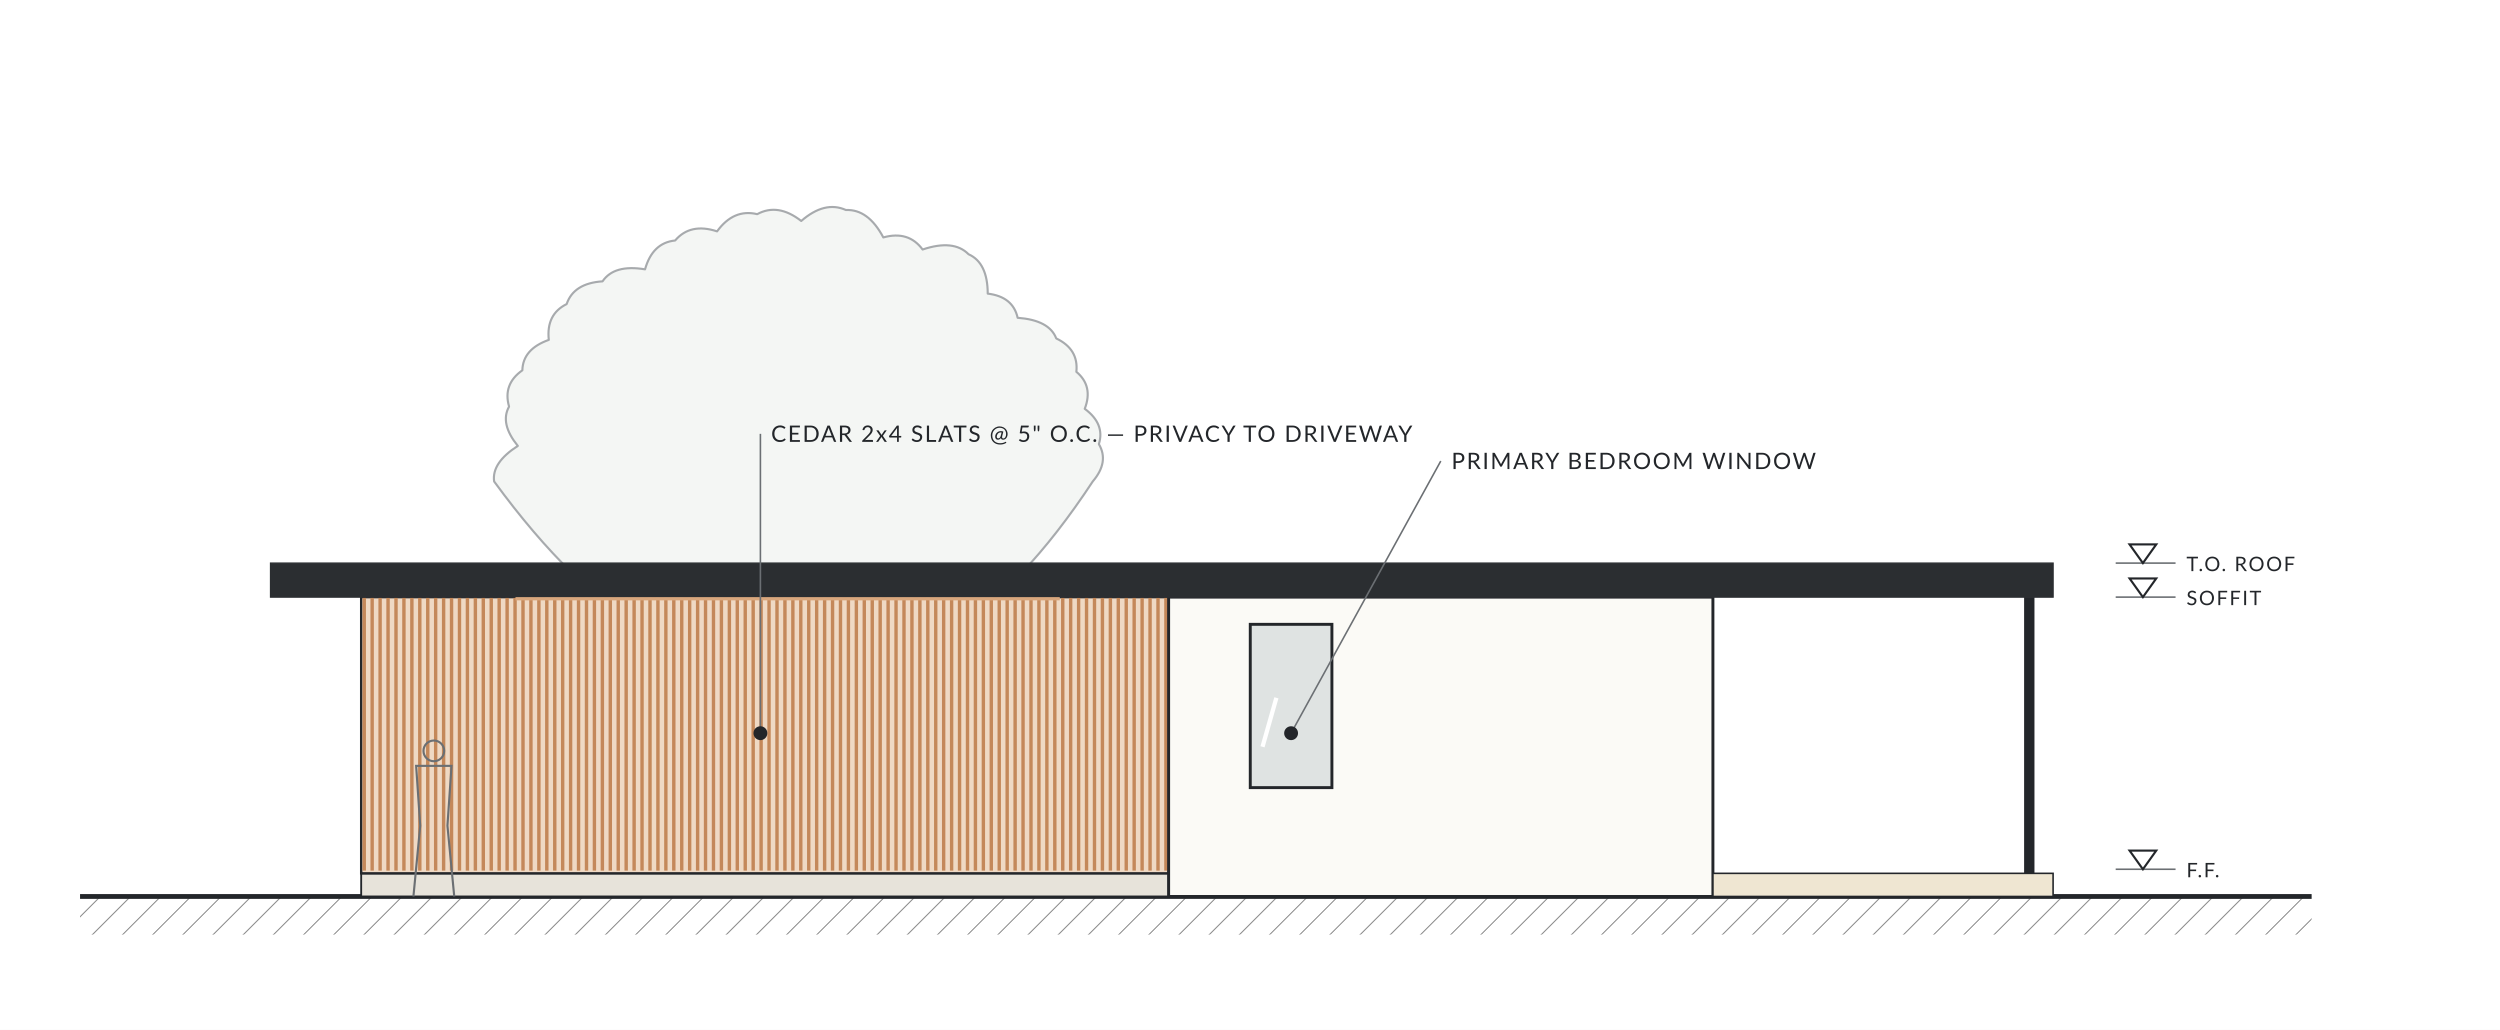
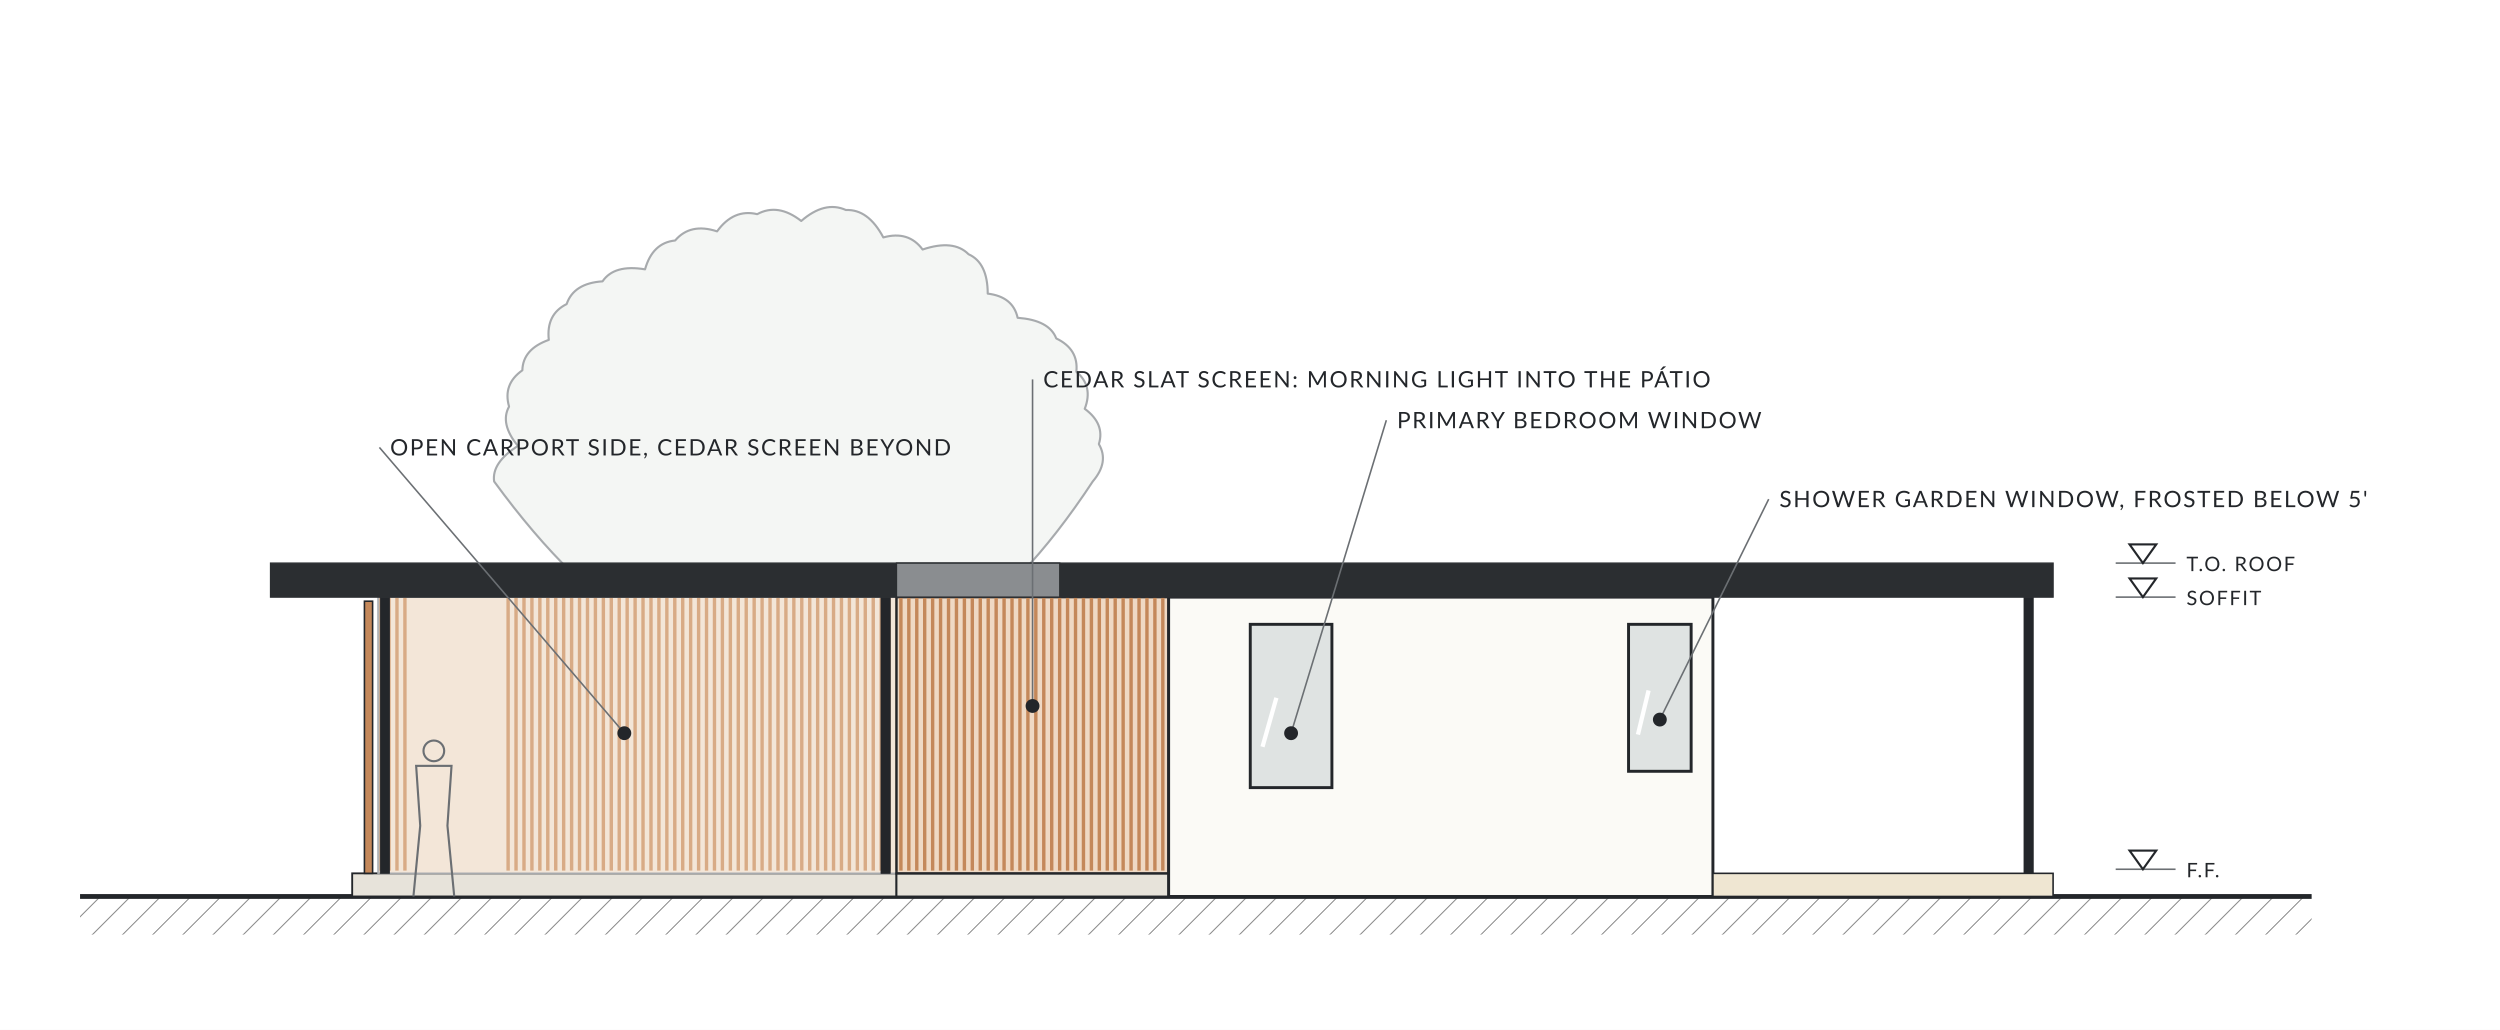
<svg xmlns="http://www.w3.org/2000/svg" viewBox="0 0 937 386" width="937" height="386" data-x0="20" data-y0="-2" data-y1="30" data-pad="30" data-scale="10.2" data-flip="1">
  <defs>
    <pattern id="pavers" width="18" height="12" patternUnits="userSpaceOnUse">
      <rect width="18" height="12" fill="#f3efe6" />
      <path d="M0 0 H18 M0 0 V12 M9 6 V12 M0 6 H18" stroke="#d2c9b6" stroke-width="0.6" />
    </pattern>
    <pattern id="dg" width="7" height="7" patternUnits="userSpaceOnUse">
      <rect width="7" height="7" fill="#f6f1e7" />
      <circle cx="2" cy="2" r="0.6" fill="#d6c7ad" />
      <circle cx="5.5" cy="5" r="0.5" fill="#d6c7ad" />
    </pattern>
    <pattern id="mosaic" width="7" height="7" patternUnits="userSpaceOnUse">
      <rect width="7" height="7" fill="#2a2a29" />
      <path d="M0 2 L3 0 L7 3 M2 7 L4 4 L7 6 M0 5 L3 4" stroke="#8b847a" stroke-width="0.5" fill="none" />
    </pattern>
    <pattern id="planting" width="9" height="9" patternUnits="userSpaceOnUse">
      <rect width="9" height="9" fill="#eef1e8" />
      <circle cx="2.5" cy="2.5" r="1.1" fill="none" stroke="#a9b89a" stroke-width="0.5" />
      <circle cx="7" cy="6.5" r="0.8" fill="none" stroke="#a9b89a" stroke-width="0.5" />
    </pattern>
    <pattern id="lawn" width="6" height="6" patternUnits="userSpaceOnUse">
      <rect width="6" height="6" fill="#eef1e6" />
      <path d="M1 5 l1 -2 M4 2 l1 -2" stroke="#b9c4a3" stroke-width="0.6" />
    </pattern>
    <pattern id="stone" width="16" height="8" patternUnits="userSpaceOnUse">
      <rect width="16" height="8" fill="#efe6d2" />
      <path d="M0 0 H16 M0 4 H16 M5 0 V4 M12 4 V8" stroke="#c9b993" stroke-width="0.5" />
    </pattern>
    <pattern id="diag" width="5" height="5" patternUnits="userSpaceOnUse" patternTransform="rotate(45)">
      <rect width="5" height="5" fill="#ffffff" />
      <line x1="0" y1="0" x2="0" y2="5" stroke="#9a9a9a" stroke-width="0.6" />
    </pattern>
    <pattern id="earth" width="8" height="8" patternUnits="userSpaceOnUse" patternTransform="rotate(45)">
      <rect width="8" height="8" fill="#ffffff" />
      <line x1="0" y1="0" x2="0" y2="8" stroke="#8a8a8a" stroke-width="0.7" />
    </pattern>
  </defs>
  <rect width="100%" height="100%" fill="#ffffff" />
  <path d="M 409.56,180.45 Q 415.80,173.13 411.85,166.45 Q 414.23,158.89 406.56,153.22 Q 409.85,144.70 403.42,139.35 Q 404.32,130.87 395.88,126.84 Q 393.26,119.98 381.41,119.11 Q 379.68,111.20 370.20,110.05 Q 370.17,98.48 363.01,95.29 Q 357.41,89.61 345.79,93.52 Q 340.52,86.36 331.07,88.99 Q 325.42,78.35 317.06,78.72 Q 309.15,75.14 300.30,82.82 Q 291.59,76.01 283.80,80.27 Q 274.96,78.16 268.76,86.72 Q 258.76,83.42 253.04,90.14 Q 244.56,90.99 241.76,100.95 Q 230.19,99.01 225.83,105.45 Q 215.03,106.15 212.38,113.97 Q 204.65,117.80 205.69,127.39 Q 195.98,130.83 195.78,138.79 Q 188.39,143.99 190.80,152.39 Q 187.27,158.76 194.08,167.12 Q 184.22,173.46 185.20,180.45 Q 244.20,261.23 300.30,245.93 Q 356.40,261.23 409.56,180.45 Z" fill="rgba(95,116,88,0.07)" stroke="#a7aaad" stroke-width="0.8" stroke-linejoin="round" />
  <rect x="30.00" y="336.00" width="836.40" height="14.28" fill="url(#earth)" stroke="none" stroke-width="1.0" />
  <line x1="30.00" y1="336.00" x2="866.40" y2="336.00" stroke="#23262a" stroke-width="1.8" />
-   <rect x="135.37" y="327.33" width="302.63" height="8.67" fill="#e7e3da" stroke="#23262a" stroke-width="0.7" />
-   <rect x="135.37" y="223.80" width="302.63" height="103.53" fill="#efd9c4" stroke="#23262a" stroke-width="0.9" />
-   <rect x="135.88" y="224.00" width="1.28" height="102.31" fill="#c4885a" stroke="none" stroke-width="1.0" />
-   <rect x="138.85" y="224.00" width="1.27" height="102.31" fill="#c4885a" stroke="none" stroke-width="1.0" />
-   <rect x="141.83" y="224.00" width="1.27" height="102.31" fill="#c4885a" stroke="none" stroke-width="1.0" />
-   <rect x="144.80" y="224.00" width="1.28" height="102.31" fill="#c4885a" stroke="none" stroke-width="1.0" />
-   <rect x="147.78" y="224.00" width="1.28" height="102.31" fill="#c4885a" stroke="none" stroke-width="1.0" />
-   <rect x="150.75" y="224.00" width="1.28" height="102.31" fill="#c4885a" stroke="none" stroke-width="1.0" />
-   <rect x="153.73" y="224.00" width="1.28" height="102.31" fill="#c4885a" stroke="none" stroke-width="1.0" />
-   <rect x="156.70" y="224.00" width="1.28" height="102.31" fill="#c4885a" stroke="none" stroke-width="1.0" />
-   <rect x="159.68" y="224.00" width="1.28" height="102.31" fill="#c4885a" stroke="none" stroke-width="1.0" />
-   <rect x="162.65" y="224.00" width="1.27" height="102.31" fill="#c4885a" stroke="none" stroke-width="1.0" />
-   <rect x="165.63" y="224.00" width="1.28" height="102.31" fill="#c4885a" stroke="none" stroke-width="1.0" />
-   <rect x="168.60" y="224.00" width="1.28" height="102.31" fill="#c4885a" stroke="none" stroke-width="1.0" />
-   <rect x="171.58" y="224.00" width="1.27" height="102.31" fill="#c4885a" stroke="none" stroke-width="1.0" />
-   <rect x="174.55" y="224.00" width="1.28" height="102.31" fill="#c4885a" stroke="none" stroke-width="1.0" />
-   <rect x="177.53" y="224.00" width="1.28" height="102.31" fill="#c4885a" stroke="none" stroke-width="1.0" />
-   <rect x="180.50" y="224.00" width="1.28" height="102.31" fill="#c4885a" stroke="none" stroke-width="1.0" />
-   <rect x="183.48" y="224.00" width="1.28" height="102.31" fill="#c4885a" stroke="none" stroke-width="1.0" />
-   <rect x="186.45" y="224.00" width="1.28" height="102.31" fill="#c4885a" stroke="none" stroke-width="1.0" />
-   <rect x="189.43" y="224.00" width="1.28" height="102.31" fill="#c4885a" stroke="none" stroke-width="1.0" />
-   <rect x="192.40" y="224.00" width="1.28" height="102.31" fill="#c4885a" stroke="none" stroke-width="1.0" />
-   <rect x="195.38" y="224.00" width="1.28" height="102.31" fill="#c4885a" stroke="none" stroke-width="1.0" />
-   <rect x="198.35" y="224.00" width="1.28" height="102.31" fill="#c4885a" stroke="none" stroke-width="1.0" />
-   <rect x="201.33" y="224.00" width="1.28" height="102.31" fill="#c4885a" stroke="none" stroke-width="1.0" />
-   <rect x="204.30" y="224.00" width="1.28" height="102.31" fill="#c4885a" stroke="none" stroke-width="1.0" />
-   <rect x="207.28" y="224.00" width="1.28" height="102.31" fill="#c4885a" stroke="none" stroke-width="1.0" />
-   <rect x="210.25" y="224.00" width="1.28" height="102.31" fill="#c4885a" stroke="none" stroke-width="1.0" />
-   <rect x="213.23" y="224.00" width="1.27" height="102.31" fill="#c4885a" stroke="none" stroke-width="1.0" />
-   <rect x="216.20" y="224.00" width="1.28" height="102.31" fill="#c4885a" stroke="none" stroke-width="1.0" />
-   <rect x="219.18" y="224.00" width="1.28" height="102.31" fill="#c4885a" stroke="none" stroke-width="1.0" />
-   <rect x="222.15" y="224.00" width="1.27" height="102.31" fill="#c4885a" stroke="none" stroke-width="1.0" />
-   <rect x="225.13" y="224.00" width="1.28" height="102.31" fill="#c4885a" stroke="none" stroke-width="1.0" />
-   <rect x="228.10" y="224.00" width="1.28" height="102.31" fill="#c4885a" stroke="none" stroke-width="1.0" />
-   <rect x="231.08" y="224.00" width="1.27" height="102.31" fill="#c4885a" stroke="none" stroke-width="1.0" />
-   <rect x="234.05" y="224.00" width="1.28" height="102.31" fill="#c4885a" stroke="none" stroke-width="1.0" />
-   <rect x="237.03" y="224.00" width="1.28" height="102.31" fill="#c4885a" stroke="none" stroke-width="1.0" />
-   <rect x="240.00" y="224.00" width="1.27" height="102.31" fill="#c4885a" stroke="none" stroke-width="1.0" />
-   <rect x="242.98" y="224.00" width="1.28" height="102.31" fill="#c4885a" stroke="none" stroke-width="1.0" />
-   <rect x="245.95" y="224.00" width="1.28" height="102.31" fill="#c4885a" stroke="none" stroke-width="1.0" />
-   <rect x="248.93" y="224.00" width="1.27" height="102.31" fill="#c4885a" stroke="none" stroke-width="1.0" />
-   <rect x="251.90" y="224.00" width="1.28" height="102.31" fill="#c4885a" stroke="none" stroke-width="1.0" />
-   <rect x="254.88" y="224.00" width="1.27" height="102.31" fill="#c4885a" stroke="none" stroke-width="1.0" />
-   <rect x="257.85" y="224.00" width="1.27" height="102.31" fill="#c4885a" stroke="none" stroke-width="1.0" />
-   <rect x="260.83" y="224.00" width="1.28" height="102.31" fill="#c4885a" stroke="none" stroke-width="1.0" />
-   <rect x="263.80" y="224.00" width="1.27" height="102.31" fill="#c4885a" stroke="none" stroke-width="1.0" />
-   <rect x="266.78" y="224.00" width="1.27" height="102.31" fill="#c4885a" stroke="none" stroke-width="1.0" />
-   <rect x="269.75" y="224.00" width="1.27" height="102.31" fill="#c4885a" stroke="none" stroke-width="1.0" />
-   <rect x="272.73" y="224.00" width="1.28" height="102.31" fill="#c4885a" stroke="none" stroke-width="1.0" />
-   <rect x="275.70" y="224.00" width="1.27" height="102.31" fill="#c4885a" stroke="none" stroke-width="1.0" />
-   <rect x="278.68" y="224.00" width="1.27" height="102.31" fill="#c4885a" stroke="none" stroke-width="1.0" />
-   <rect x="281.65" y="224.00" width="1.28" height="102.31" fill="#c4885a" stroke="none" stroke-width="1.0" />
-   <rect x="284.63" y="224.00" width="1.27" height="102.31" fill="#c4885a" stroke="none" stroke-width="1.0" />
-   <rect x="287.60" y="224.00" width="1.27" height="102.31" fill="#c4885a" stroke="none" stroke-width="1.0" />
-   <rect x="290.58" y="224.00" width="1.28" height="102.31" fill="#c4885a" stroke="none" stroke-width="1.0" />
-   <rect x="293.55" y="224.00" width="1.28" height="102.31" fill="#c4885a" stroke="none" stroke-width="1.0" />
-   <rect x="296.53" y="224.00" width="1.27" height="102.31" fill="#c4885a" stroke="none" stroke-width="1.0" />
-   <rect x="299.50" y="224.00" width="1.27" height="102.31" fill="#c4885a" stroke="none" stroke-width="1.0" />
-   <rect x="302.48" y="224.00" width="1.27" height="102.31" fill="#c4885a" stroke="none" stroke-width="1.0" />
-   <rect x="305.45" y="224.00" width="1.27" height="102.31" fill="#c4885a" stroke="none" stroke-width="1.0" />
-   <rect x="308.43" y="224.00" width="1.28" height="102.31" fill="#c4885a" stroke="none" stroke-width="1.0" />
-   <rect x="311.40" y="224.00" width="1.28" height="102.31" fill="#c4885a" stroke="none" stroke-width="1.0" />
-   <rect x="314.38" y="224.00" width="1.27" height="102.31" fill="#c4885a" stroke="none" stroke-width="1.0" />
-   <rect x="317.35" y="224.00" width="1.27" height="102.31" fill="#c4885a" stroke="none" stroke-width="1.0" />
-   <rect x="320.33" y="224.00" width="1.27" height="102.31" fill="#c4885a" stroke="none" stroke-width="1.0" />
-   <rect x="323.30" y="224.00" width="1.27" height="102.31" fill="#c4885a" stroke="none" stroke-width="1.0" />
-   <rect x="326.28" y="224.00" width="1.28" height="102.31" fill="#c4885a" stroke="none" stroke-width="1.0" />
-   <rect x="329.25" y="224.00" width="1.28" height="102.31" fill="#c4885a" stroke="none" stroke-width="1.0" />
-   <rect x="332.23" y="224.00" width="1.27" height="102.31" fill="#c4885a" stroke="none" stroke-width="1.0" />
-   <rect x="335.20" y="224.00" width="1.27" height="102.31" fill="#c4885a" stroke="none" stroke-width="1.0" />
-   <rect x="338.18" y="224.00" width="1.27" height="102.31" fill="#c4885a" stroke="none" stroke-width="1.0" />
-   <rect x="341.15" y="224.00" width="1.28" height="102.31" fill="#c4885a" stroke="none" stroke-width="1.0" />
-   <rect x="344.13" y="224.00" width="1.28" height="102.31" fill="#c4885a" stroke="none" stroke-width="1.0" />
-   <rect x="347.10" y="224.00" width="1.28" height="102.31" fill="#c4885a" stroke="none" stroke-width="1.0" />
-   <rect x="350.08" y="224.00" width="1.27" height="102.31" fill="#c4885a" stroke="none" stroke-width="1.0" />
-   <rect x="353.05" y="224.00" width="1.27" height="102.31" fill="#c4885a" stroke="none" stroke-width="1.0" />
-   <rect x="356.03" y="224.00" width="1.27" height="102.31" fill="#c4885a" stroke="none" stroke-width="1.0" />
-   <rect x="359.00" y="224.00" width="1.28" height="102.31" fill="#c4885a" stroke="none" stroke-width="1.0" />
-   <rect x="361.98" y="224.00" width="1.28" height="102.31" fill="#c4885a" stroke="none" stroke-width="1.0" />
-   <rect x="364.95" y="224.00" width="1.28" height="102.31" fill="#c4885a" stroke="none" stroke-width="1.0" />
-   <rect x="367.93" y="224.00" width="1.27" height="102.31" fill="#c4885a" stroke="none" stroke-width="1.0" />
-   <rect x="370.90" y="224.00" width="1.27" height="102.31" fill="#c4885a" stroke="none" stroke-width="1.0" />
-   <rect x="373.88" y="224.00" width="1.27" height="102.31" fill="#c4885a" stroke="none" stroke-width="1.0" />
-   <rect x="376.85" y="224.00" width="1.28" height="102.31" fill="#c4885a" stroke="none" stroke-width="1.0" />
-   <rect x="379.83" y="224.00" width="1.28" height="102.31" fill="#c4885a" stroke="none" stroke-width="1.0" />
-   <rect x="382.80" y="224.00" width="1.27" height="102.31" fill="#c4885a" stroke="none" stroke-width="1.0" />
-   <rect x="385.78" y="224.00" width="1.27" height="102.31" fill="#c4885a" stroke="none" stroke-width="1.0" />
-   <rect x="388.75" y="224.00" width="1.27" height="102.31" fill="#c4885a" stroke="none" stroke-width="1.0" />
-   <rect x="391.73" y="224.00" width="1.27" height="102.31" fill="#c4885a" stroke="none" stroke-width="1.0" />
-   <rect x="394.70" y="224.00" width="1.28" height="102.31" fill="#c4885a" stroke="none" stroke-width="1.0" />
-   <rect x="397.68" y="224.00" width="1.28" height="102.31" fill="#c4885a" stroke="none" stroke-width="1.0" />
-   <rect x="400.65" y="224.00" width="1.27" height="102.31" fill="#c4885a" stroke="none" stroke-width="1.0" />
-   <rect x="403.63" y="224.00" width="1.27" height="102.31" fill="#c4885a" stroke="none" stroke-width="1.0" />
-   <rect x="406.60" y="224.00" width="1.27" height="102.31" fill="#c4885a" stroke="none" stroke-width="1.0" />
-   <rect x="409.58" y="224.00" width="1.27" height="102.31" fill="#c4885a" stroke="none" stroke-width="1.0" />
-   <rect x="412.55" y="224.00" width="1.28" height="102.31" fill="#c4885a" stroke="none" stroke-width="1.0" />
-   <rect x="415.53" y="224.00" width="1.28" height="102.31" fill="#c4885a" stroke="none" stroke-width="1.0" />
-   <rect x="418.50" y="224.00" width="1.27" height="102.31" fill="#c4885a" stroke="none" stroke-width="1.0" />
-   <rect x="421.48" y="224.00" width="1.27" height="102.31" fill="#c4885a" stroke="none" stroke-width="1.0" />
-   <rect x="424.45" y="224.00" width="1.27" height="102.31" fill="#c4885a" stroke="none" stroke-width="1.0" />
-   <rect x="427.43" y="224.00" width="1.27" height="102.31" fill="#c4885a" stroke="none" stroke-width="1.0" />
-   <rect x="430.40" y="224.00" width="1.28" height="102.31" fill="#c4885a" stroke="none" stroke-width="1.0" />
-   <rect x="433.38" y="224.00" width="1.28" height="102.31" fill="#c4885a" stroke="none" stroke-width="1.0" />
-   <rect x="436.35" y="224.00" width="1.27" height="102.31" fill="#c4885a" stroke="none" stroke-width="1.0" />
+   <rect x="132.00" y="327.33" width="204.00" height="8.67" fill="#e7e3da" stroke="#23262a" stroke-width="0.7" />
+   <rect x="141.69" y="223.80" width="194.31" height="103.53" fill="#f3e6d8" stroke="#a7aaad" stroke-width="0.6" />
+   <rect x="142.20" y="224.00" width="1.28" height="102.31" fill="#d8ab86" stroke="none" stroke-width="1.0" />
+   <rect x="145.18" y="224.00" width="1.27" height="102.31" fill="#d8ab86" stroke="none" stroke-width="1.0" />
+   <rect x="148.15" y="224.00" width="1.27" height="102.31" fill="#d8ab86" stroke="none" stroke-width="1.0" />
+   <rect x="151.13" y="224.00" width="1.27" height="102.31" fill="#d8ab86" stroke="none" stroke-width="1.0" />
+   <rect x="189.80" y="224.00" width="1.28" height="102.31" fill="#d8ab86" stroke="none" stroke-width="1.0" />
+   <rect x="192.77" y="224.00" width="1.28" height="102.31" fill="#d8ab86" stroke="none" stroke-width="1.0" />
+   <rect x="195.75" y="224.00" width="1.28" height="102.31" fill="#d8ab86" stroke="none" stroke-width="1.0" />
+   <rect x="198.72" y="224.00" width="1.28" height="102.31" fill="#d8ab86" stroke="none" stroke-width="1.0" />
+   <rect x="201.70" y="224.00" width="1.28" height="102.31" fill="#d8ab86" stroke="none" stroke-width="1.0" />
+   <rect x="204.67" y="224.00" width="1.28" height="102.31" fill="#d8ab86" stroke="none" stroke-width="1.0" />
+   <rect x="207.65" y="224.00" width="1.28" height="102.31" fill="#d8ab86" stroke="none" stroke-width="1.0" />
+   <rect x="210.62" y="224.00" width="1.28" height="102.31" fill="#d8ab86" stroke="none" stroke-width="1.0" />
+   <rect x="213.60" y="224.00" width="1.28" height="102.31" fill="#d8ab86" stroke="none" stroke-width="1.0" />
+   <rect x="216.57" y="224.00" width="1.28" height="102.31" fill="#d8ab86" stroke="none" stroke-width="1.0" />
+   <rect x="219.55" y="224.00" width="1.28" height="102.31" fill="#d8ab86" stroke="none" stroke-width="1.0" />
+   <rect x="222.52" y="224.00" width="1.28" height="102.31" fill="#d8ab86" stroke="none" stroke-width="1.0" />
+   <rect x="225.50" y="224.00" width="1.28" height="102.31" fill="#d8ab86" stroke="none" stroke-width="1.0" />
+   <rect x="228.47" y="224.00" width="1.28" height="102.31" fill="#d8ab86" stroke="none" stroke-width="1.0" />
+   <rect x="231.45" y="224.00" width="1.27" height="102.31" fill="#d8ab86" stroke="none" stroke-width="1.0" />
+   <rect x="234.42" y="224.00" width="1.28" height="102.31" fill="#d8ab86" stroke="none" stroke-width="1.0" />
+   <rect x="237.40" y="224.00" width="1.28" height="102.31" fill="#d8ab86" stroke="none" stroke-width="1.0" />
+   <rect x="240.37" y="224.00" width="1.27" height="102.31" fill="#d8ab86" stroke="none" stroke-width="1.0" />
+   <rect x="243.35" y="224.00" width="1.28" height="102.31" fill="#d8ab86" stroke="none" stroke-width="1.0" />
+   <rect x="246.32" y="224.00" width="1.28" height="102.31" fill="#d8ab86" stroke="none" stroke-width="1.0" />
+   <rect x="249.30" y="224.00" width="1.27" height="102.31" fill="#d8ab86" stroke="none" stroke-width="1.0" />
+   <rect x="252.27" y="224.00" width="1.28" height="102.31" fill="#d8ab86" stroke="none" stroke-width="1.0" />
+   <rect x="255.25" y="224.00" width="1.27" height="102.31" fill="#d8ab86" stroke="none" stroke-width="1.0" />
+   <rect x="258.22" y="224.00" width="1.27" height="102.31" fill="#d8ab86" stroke="none" stroke-width="1.0" />
+   <rect x="261.20" y="224.00" width="1.28" height="102.31" fill="#d8ab86" stroke="none" stroke-width="1.0" />
+   <rect x="264.17" y="224.00" width="1.27" height="102.31" fill="#d8ab86" stroke="none" stroke-width="1.0" />
+   <rect x="267.15" y="224.00" width="1.27" height="102.31" fill="#d8ab86" stroke="none" stroke-width="1.0" />
+   <rect x="270.12" y="224.00" width="1.27" height="102.31" fill="#d8ab86" stroke="none" stroke-width="1.0" />
+   <rect x="273.10" y="224.00" width="1.28" height="102.31" fill="#d8ab86" stroke="none" stroke-width="1.0" />
+   <rect x="276.07" y="224.00" width="1.27" height="102.31" fill="#d8ab86" stroke="none" stroke-width="1.0" />
+   <rect x="279.05" y="224.00" width="1.27" height="102.31" fill="#d8ab86" stroke="none" stroke-width="1.0" />
+   <rect x="282.02" y="224.00" width="1.28" height="102.31" fill="#d8ab86" stroke="none" stroke-width="1.0" />
+   <rect x="285.00" y="224.00" width="1.27" height="102.31" fill="#d8ab86" stroke="none" stroke-width="1.0" />
+   <rect x="287.97" y="224.00" width="1.27" height="102.31" fill="#d8ab86" stroke="none" stroke-width="1.0" />
+   <rect x="290.95" y="224.00" width="1.28" height="102.31" fill="#d8ab86" stroke="none" stroke-width="1.0" />
+   <rect x="293.92" y="224.00" width="1.28" height="102.31" fill="#d8ab86" stroke="none" stroke-width="1.0" />
+   <rect x="296.90" y="224.00" width="1.27" height="102.31" fill="#d8ab86" stroke="none" stroke-width="1.0" />
+   <rect x="299.87" y="224.00" width="1.27" height="102.31" fill="#d8ab86" stroke="none" stroke-width="1.0" />
+   <rect x="302.85" y="224.00" width="1.27" height="102.31" fill="#d8ab86" stroke="none" stroke-width="1.0" />
+   <rect x="305.82" y="224.00" width="1.27" height="102.31" fill="#d8ab86" stroke="none" stroke-width="1.0" />
+   <rect x="308.80" y="224.00" width="1.28" height="102.31" fill="#d8ab86" stroke="none" stroke-width="1.0" />
+   <rect x="311.77" y="224.00" width="1.28" height="102.31" fill="#d8ab86" stroke="none" stroke-width="1.0" />
+   <rect x="314.75" y="224.00" width="1.27" height="102.31" fill="#d8ab86" stroke="none" stroke-width="1.0" />
+   <rect x="317.72" y="224.00" width="1.27" height="102.31" fill="#d8ab86" stroke="none" stroke-width="1.0" />
+   <rect x="320.70" y="224.00" width="1.27" height="102.31" fill="#d8ab86" stroke="none" stroke-width="1.0" />
+   <rect x="323.67" y="224.00" width="1.27" height="102.31" fill="#d8ab86" stroke="none" stroke-width="1.0" />
+   <rect x="326.65" y="224.00" width="1.28" height="102.31" fill="#d8ab86" stroke="none" stroke-width="1.0" />
+   <rect x="329.62" y="224.00" width="1.28" height="102.31" fill="#d8ab86" stroke="none" stroke-width="1.0" />
+   <rect x="332.60" y="224.00" width="1.27" height="102.31" fill="#d8ab86" stroke="none" stroke-width="1.0" />
+   <rect x="335.57" y="224.00" width="1.27" height="102.31" fill="#d8ab86" stroke="none" stroke-width="1.0" />
+   <rect x="136.59" y="225.33" width="3.06" height="102.00" fill="#c4885a" stroke="#23262a" stroke-width="0.6" />
+   <rect x="142.51" y="223.80" width="3.47" height="103.53" fill="#23262a" stroke="#23262a" stroke-width="0.3" />
+   <rect x="330.19" y="223.80" width="3.47" height="103.53" fill="#23262a" stroke="#23262a" stroke-width="0.3" />
+   <rect x="336.00" y="327.33" width="102.00" height="8.67" fill="#e7e3da" stroke="#23262a" stroke-width="0.7" />
+   <rect x="336.00" y="223.80" width="102.00" height="103.53" fill="#efd9c4" stroke="#23262a" stroke-width="0.9" />
+   <rect x="337.02" y="224.00" width="1.28" height="102.31" fill="#c4885a" stroke="none" stroke-width="1.0" />
+   <rect x="339.99" y="224.00" width="1.28" height="102.31" fill="#c4885a" stroke="none" stroke-width="1.0" />
+   <rect x="342.97" y="224.00" width="1.27" height="102.31" fill="#c4885a" stroke="none" stroke-width="1.0" />
+   <rect x="345.94" y="224.00" width="1.27" height="102.31" fill="#c4885a" stroke="none" stroke-width="1.0" />
+   <rect x="348.92" y="224.00" width="1.27" height="102.31" fill="#c4885a" stroke="none" stroke-width="1.0" />
+   <rect x="351.89" y="224.00" width="1.27" height="102.31" fill="#c4885a" stroke="none" stroke-width="1.0" />
+   <rect x="354.87" y="224.00" width="1.28" height="102.31" fill="#c4885a" stroke="none" stroke-width="1.0" />
+   <rect x="357.84" y="224.00" width="1.28" height="102.31" fill="#c4885a" stroke="none" stroke-width="1.0" />
+   <rect x="360.82" y="224.00" width="1.27" height="102.31" fill="#c4885a" stroke="none" stroke-width="1.0" />
+   <rect x="363.79" y="224.00" width="1.27" height="102.31" fill="#c4885a" stroke="none" stroke-width="1.0" />
+   <rect x="366.77" y="224.00" width="1.27" height="102.31" fill="#c4885a" stroke="none" stroke-width="1.0" />
+   <rect x="369.74" y="224.00" width="1.27" height="102.31" fill="#c4885a" stroke="none" stroke-width="1.0" />
+   <rect x="372.72" y="224.00" width="1.28" height="102.31" fill="#c4885a" stroke="none" stroke-width="1.0" />
+   <rect x="375.69" y="224.00" width="1.28" height="102.31" fill="#c4885a" stroke="none" stroke-width="1.0" />
+   <rect x="378.67" y="224.00" width="1.27" height="102.31" fill="#c4885a" stroke="none" stroke-width="1.0" />
+   <rect x="381.64" y="224.00" width="1.27" height="102.31" fill="#c4885a" stroke="none" stroke-width="1.0" />
+   <rect x="384.62" y="224.00" width="1.27" height="102.31" fill="#c4885a" stroke="none" stroke-width="1.0" />
+   <rect x="387.59" y="224.00" width="1.28" height="102.31" fill="#c4885a" stroke="none" stroke-width="1.0" />
+   <rect x="390.57" y="224.00" width="1.28" height="102.31" fill="#c4885a" stroke="none" stroke-width="1.0" />
+   <rect x="393.54" y="224.00" width="1.28" height="102.31" fill="#c4885a" stroke="none" stroke-width="1.0" />
+   <rect x="396.52" y="224.00" width="1.27" height="102.31" fill="#c4885a" stroke="none" stroke-width="1.0" />
+   <rect x="399.49" y="224.00" width="1.27" height="102.31" fill="#c4885a" stroke="none" stroke-width="1.0" />
+   <rect x="402.47" y="224.00" width="1.27" height="102.31" fill="#c4885a" stroke="none" stroke-width="1.0" />
+   <rect x="405.44" y="224.00" width="1.28" height="102.31" fill="#c4885a" stroke="none" stroke-width="1.0" />
+   <rect x="408.42" y="224.00" width="1.28" height="102.31" fill="#c4885a" stroke="none" stroke-width="1.0" />
+   <rect x="411.39" y="224.00" width="1.28" height="102.31" fill="#c4885a" stroke="none" stroke-width="1.0" />
+   <rect x="414.37" y="224.00" width="1.27" height="102.31" fill="#c4885a" stroke="none" stroke-width="1.0" />
+   <rect x="417.34" y="224.00" width="1.27" height="102.31" fill="#c4885a" stroke="none" stroke-width="1.0" />
+   <rect x="420.32" y="224.00" width="1.27" height="102.31" fill="#c4885a" stroke="none" stroke-width="1.0" />
+   <rect x="423.29" y="224.00" width="1.28" height="102.31" fill="#c4885a" stroke="none" stroke-width="1.0" />
+   <rect x="426.27" y="224.00" width="1.28" height="102.31" fill="#c4885a" stroke="none" stroke-width="1.0" />
+   <rect x="429.24" y="224.00" width="1.27" height="102.31" fill="#c4885a" stroke="none" stroke-width="1.0" />
+   <rect x="432.22" y="224.00" width="1.27" height="102.31" fill="#c4885a" stroke="none" stroke-width="1.0" />
+   <rect x="435.19" y="224.00" width="1.27" height="102.31" fill="#c4885a" stroke="none" stroke-width="1.0" />
  <rect x="438.00" y="223.80" width="204.00" height="112.20" fill="#fbfaf6" stroke="#23262a" stroke-width="1.1" />
  <rect x="468.60" y="234.00" width="30.60" height="61.20" fill="#dfe3e2" stroke="#23262a" stroke-width="1.1" />
  <line x1="473.19" y1="279.90" x2="478.39" y2="261.54" stroke="#ffffff" stroke-width="1.6" />
+   <rect x="610.38" y="234.00" width="23.46" height="55.08" fill="#dfe3e2" stroke="#23262a" stroke-width="1.1" />
+   <line x1="613.90" y1="275.31" x2="617.89" y2="258.79" stroke="#ffffff" stroke-width="1.6" />
  <rect x="642.00" y="327.33" width="127.50" height="8.67" fill="#efe6d2" stroke="#23262a" stroke-width="0.6" />
-   <rect x="758.79" y="223.80" width="3.57" height="103.53" fill="#23262a" stroke="#23262a" stroke-width="0.3" />
+   <rect x="758.59" y="223.80" width="3.47" height="103.53" fill="#23262a" stroke="#23262a" stroke-width="0.3" />
  <rect x="101.40" y="211.05" width="668.10" height="12.75" fill="#2b2e31" stroke="#2b2e31" stroke-width="0.5" />
-   <rect x="193.20" y="223.80" width="204.00" height="1.22" fill="#d9a77d" stroke="none" stroke-width="1.0" />
+   <rect x="336.00" y="211.05" width="61.20" height="12.75" fill="#8a8d90" stroke="#2b2e31" stroke-width="0.5" />
  <line x1="792.96" y1="211.05" x2="815.40" y2="211.05" stroke="#6b6f73" stroke-width="0.6" />
  <path d="M 803.16,211.05 l -5 -7 l 10 0 z" fill="none" stroke="#23262a" stroke-width="0.8" />
  <text x="819.48" y="211.05" font-family="Lato, 'Helvetica Neue', Arial, sans-serif" font-size="7.5" text-anchor="start" fill="#23262a" font-weight="400" letter-spacing="0.6" dy="3">T.O. ROOF</text>
  <line x1="792.96" y1="223.80" x2="815.40" y2="223.80" stroke="#6b6f73" stroke-width="0.6" />
  <path d="M 803.16,223.80 l -5 -7 l 10 0 z" fill="none" stroke="#23262a" stroke-width="0.8" />
  <text x="819.48" y="223.80" font-family="Lato, 'Helvetica Neue', Arial, sans-serif" font-size="7.5" text-anchor="start" fill="#23262a" font-weight="400" letter-spacing="0.6" dy="3">SOFFIT</text>
  <line x1="792.96" y1="325.80" x2="815.40" y2="325.80" stroke="#6b6f73" stroke-width="0.6" />
  <path d="M 803.16,325.80 l -5 -7 l 10 0 z" fill="none" stroke="#23262a" stroke-width="0.8" />
  <text x="819.48" y="325.80" font-family="Lato, 'Helvetica Neue', Arial, sans-serif" font-size="7.5" text-anchor="start" fill="#23262a" font-weight="400" letter-spacing="0.6" dy="3">F.F.</text>
-   <line x1="285.00" y1="274.80" x2="285.00" y2="162.60" stroke="#6b6f73" stroke-width="0.6" />
-   <circle cx="285.00" cy="274.80" r="2.6" fill="#23262a" />
-   <text x="285.00" y="162.60" font-family="Lato, 'Helvetica Neue', Arial, sans-serif" font-size="8.5" text-anchor="start" fill="#23262a" font-weight="400" letter-spacing="0.6" dx="4" dy="3">CEDAR 2x4 SLATS @ 5" O.C. — PRIVACY TO DRIVEWAY</text>
-   <line x1="483.90" y1="274.80" x2="540.00" y2="172.80" stroke="#6b6f73" stroke-width="0.6" />
+   <line x1="234.00" y1="274.80" x2="142.20" y2="167.70" stroke="#6b6f73" stroke-width="0.6" />
+   <circle cx="234.00" cy="274.80" r="2.6" fill="#23262a" />
+   <text x="142.20" y="167.70" font-family="Lato, 'Helvetica Neue', Arial, sans-serif" font-size="8.5" text-anchor="start" fill="#23262a" font-weight="400" letter-spacing="0.6" dx="4" dy="3">OPEN CARPORT SIDE, CEDAR SCREEN BEYOND</text>
+   <line x1="387.00" y1="264.60" x2="387.00" y2="142.20" stroke="#6b6f73" stroke-width="0.6" />
+   <circle cx="387.00" cy="264.60" r="2.6" fill="#23262a" />
+   <text x="387.00" y="142.20" font-family="Lato, 'Helvetica Neue', Arial, sans-serif" font-size="8.5" text-anchor="start" fill="#23262a" font-weight="400" letter-spacing="0.6" dx="4" dy="3">CEDAR SLAT SCREEN: MORNING LIGHT INTO THE PÁTIO</text>
+   <line x1="483.90" y1="274.80" x2="519.60" y2="157.50" stroke="#6b6f73" stroke-width="0.6" />
  <circle cx="483.90" cy="274.80" r="2.6" fill="#23262a" />
-   <text x="540.00" y="172.80" font-family="Lato, 'Helvetica Neue', Arial, sans-serif" font-size="8.5" text-anchor="start" fill="#23262a" font-weight="400" letter-spacing="0.6" dx="4" dy="3">PRIMARY BEDROOM WINDOW</text>
+   <text x="519.60" y="157.50" font-family="Lato, 'Helvetica Neue', Arial, sans-serif" font-size="8.5" text-anchor="start" fill="#23262a" font-weight="400" letter-spacing="0.6" dx="4" dy="3">PRIMARY BEDROOM WINDOW</text>
+   <line x1="622.11" y1="269.70" x2="662.91" y2="187.08" stroke="#6b6f73" stroke-width="0.6" />
+   <circle cx="622.11" cy="269.70" r="2.6" fill="#23262a" />
+   <text x="662.91" y="187.08" font-family="Lato, 'Helvetica Neue', Arial, sans-serif" font-size="8.5" text-anchor="start" fill="#23262a" font-weight="400" letter-spacing="0.6" dx="4" dy="3">SHOWER GARDEN WINDOW, FROSTED BELOW 5'</text>
  <circle cx="162.60" cy="281.43" r="3.88" fill="none" stroke="#6b6f73" stroke-width="0.8" />
  <polyline points="154.95,336.00 157.50,309.48 155.97,287.04 169.23,287.04 167.70,309.48 170.25,336.00" fill="none" stroke="#6b6f73" stroke-width="0.8" />
</svg>
